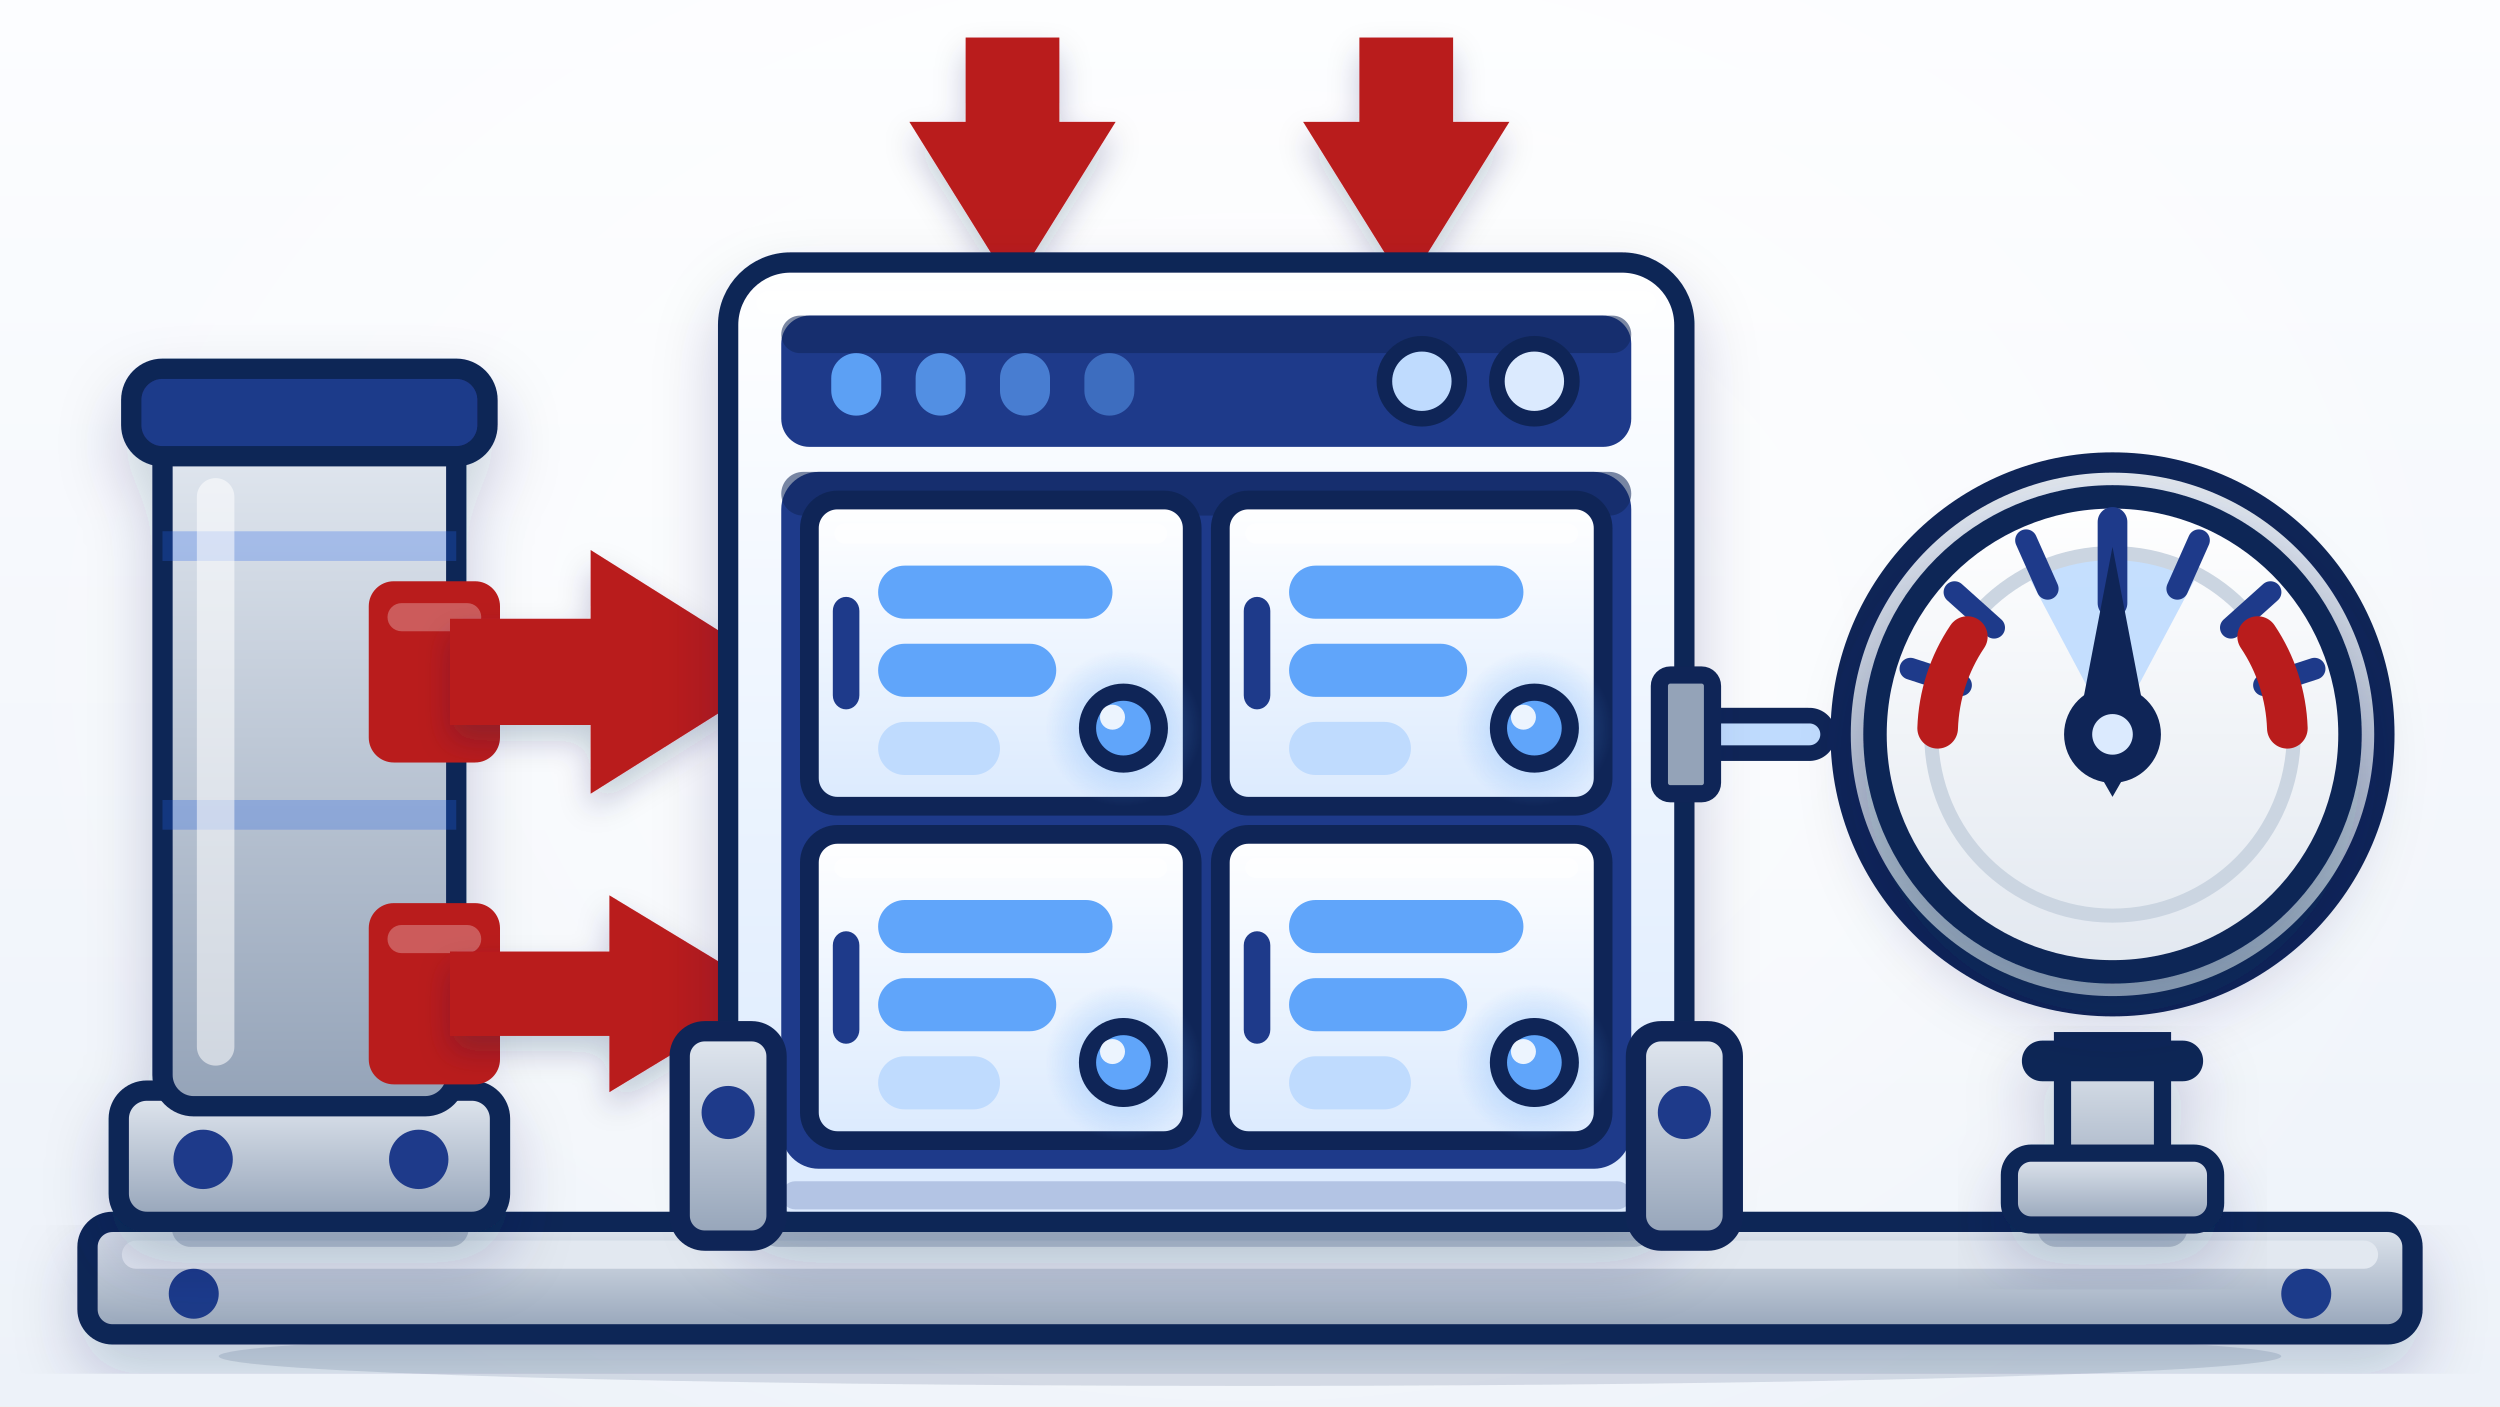
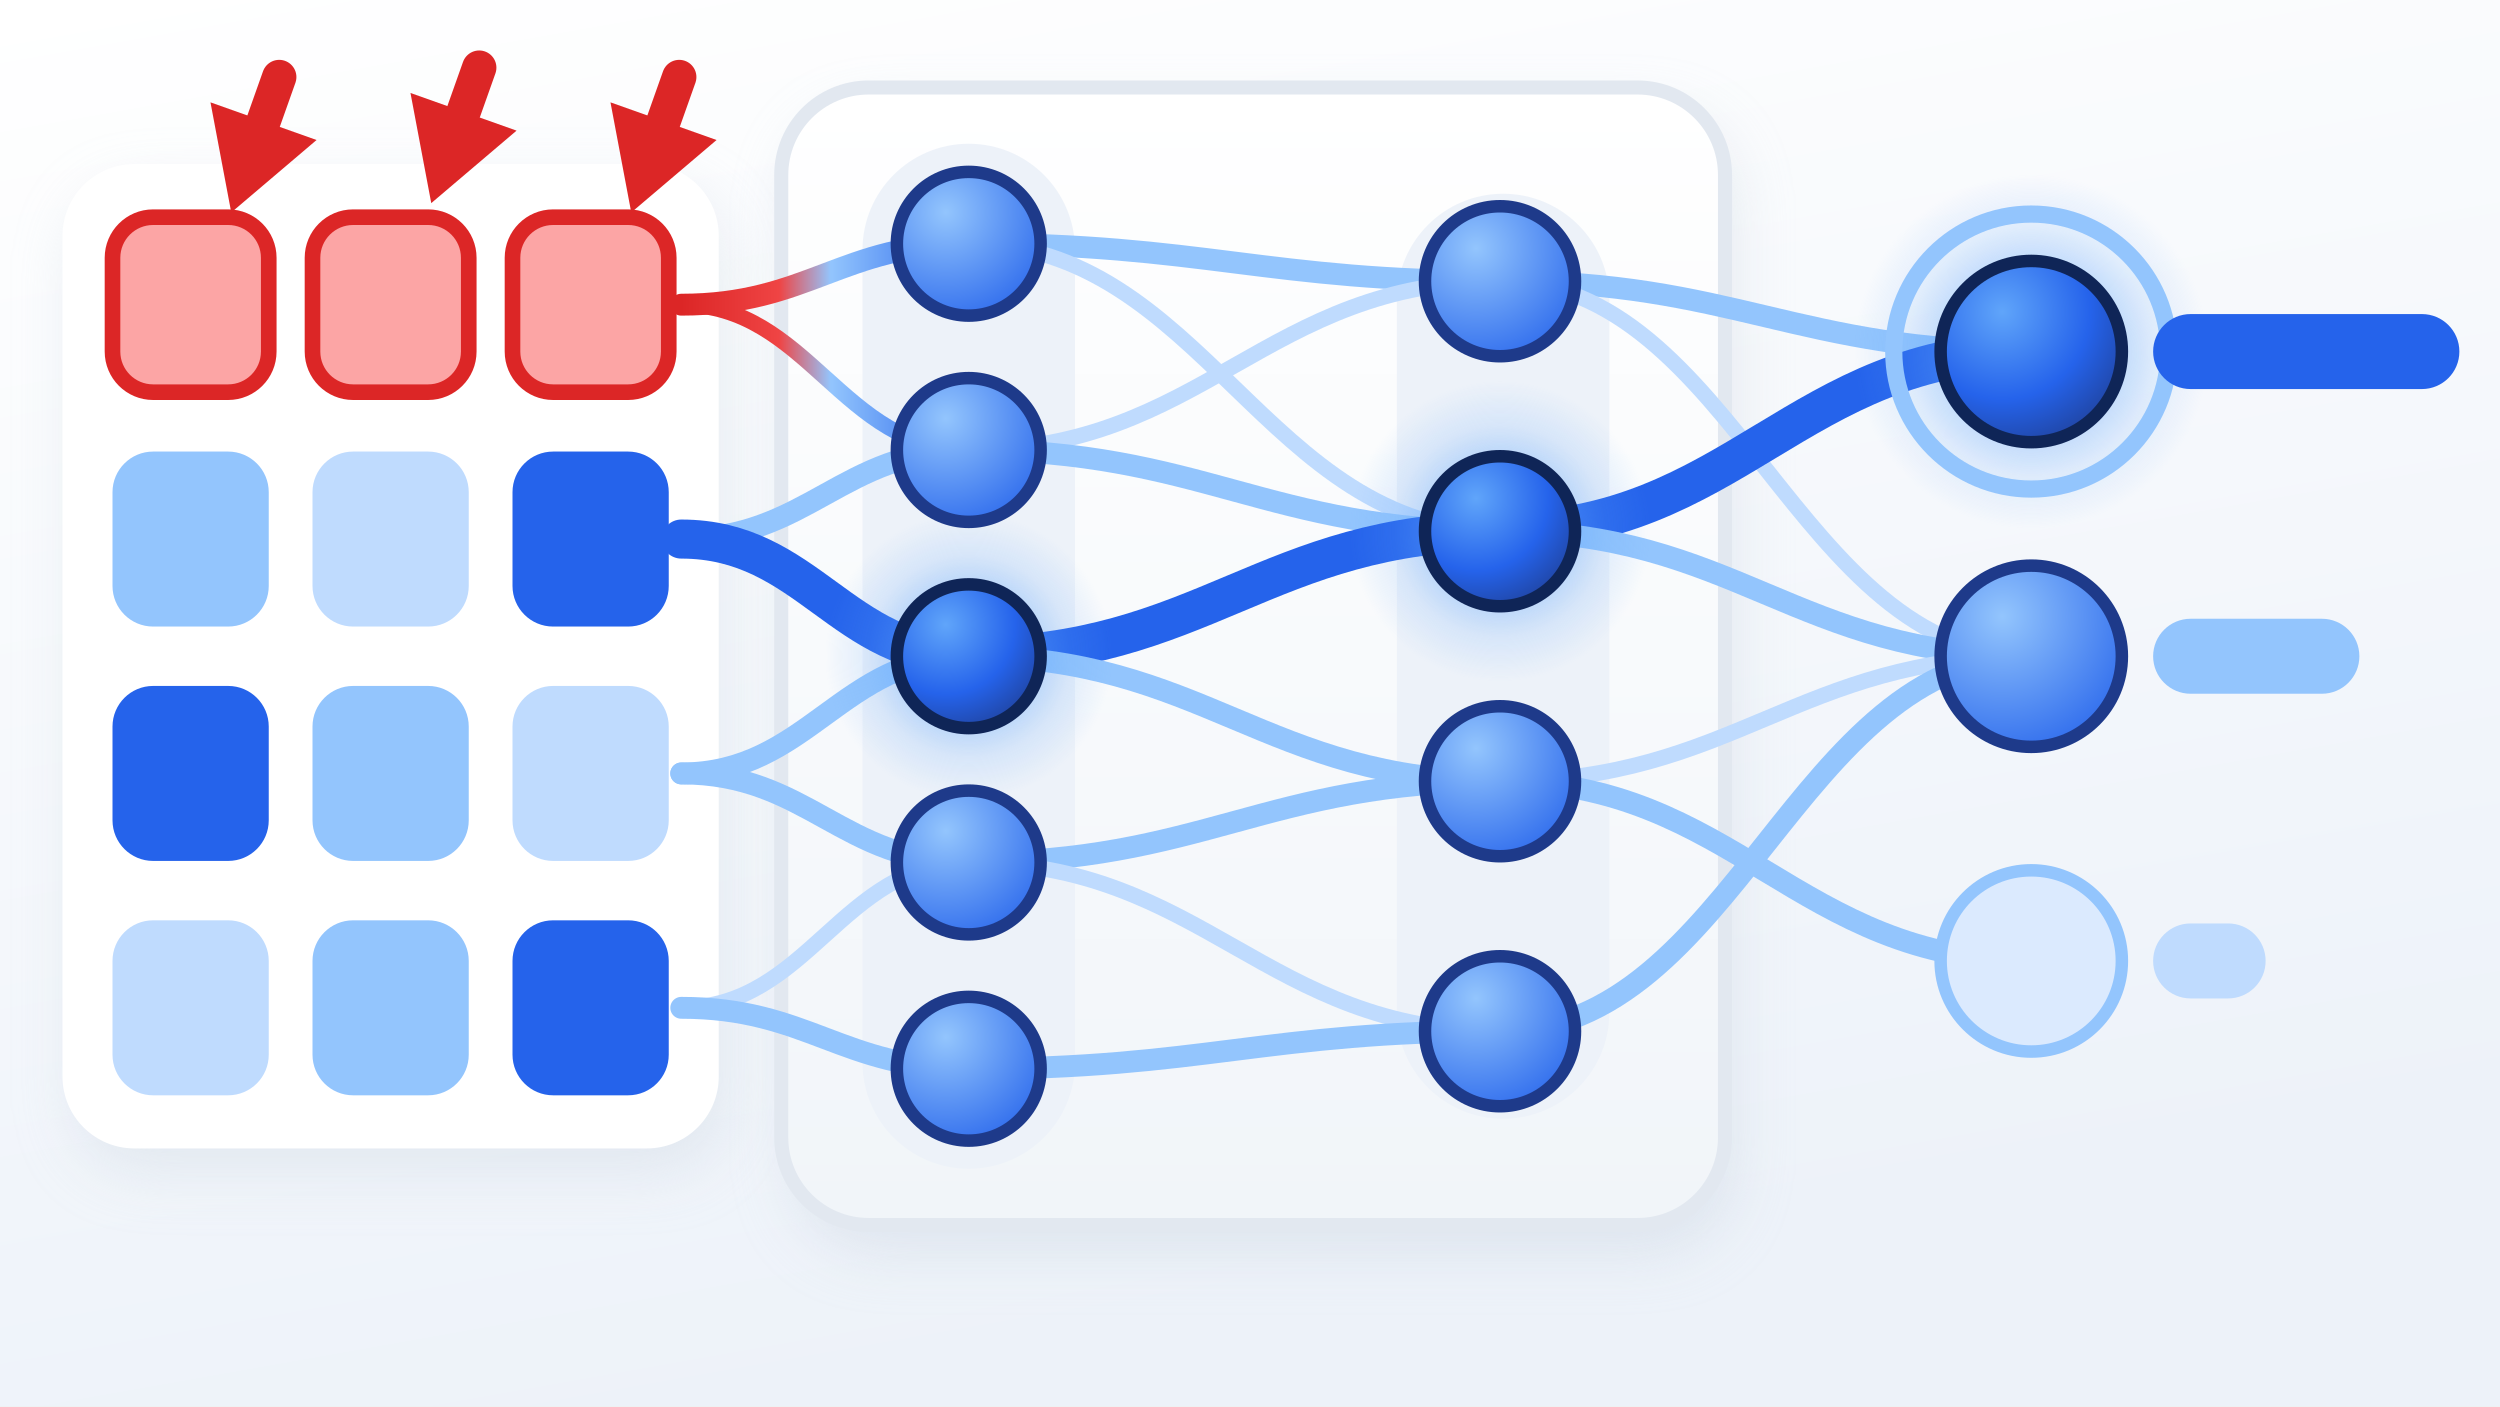
<svg xmlns="http://www.w3.org/2000/svg" viewBox="0 0 1600 900" width="1600" height="900" role="img" aria-labelledby="t d">
  <defs>
-     <linearGradient id="bg" x1="0" y1="0" x2="0" y2="1">
-       <stop offset="0" stop-color="#FCFDFF" />
+     <linearGradient id="gBg" x1="0" y1="0" x2="0.32" y2="1">
+       <stop offset="0" stop-color="#FFFFFF" />
      <stop offset="1" stop-color="#EDF2F9" />
    </linearGradient>
-     <radialGradient id="glow" cx="0.5" cy="0.5" r="0.5">
-       <stop offset="0" stop-color="#FFFFFF" stop-opacity="0.95" />
-       <stop offset="1" stop-color="#FFFFFF" stop-opacity="0" />
+     <linearGradient id="gPlate" x1="0" y1="0" x2="0" y2="1">
+       <stop offset="0" stop-color="#FFFFFF" />
+       <stop offset="1" stop-color="#F1F5F9" />
+     </linearGradient>
+     <radialGradient id="gHot" cx="0.34" cy="0.28" r="0.88">
+       <stop offset="0" stop-color="#60A5FA" />
+       <stop offset="0.55" stop-color="#2563EB" />
+       <stop offset="1" stop-color="#1E3A8A" />
    </radialGradient>
-     <radialGradient id="halo" cx="0.5" cy="0.5" r="0.5">
-       <stop offset="0" stop-color="#60A5FA" stop-opacity="0.50" />
+     <radialGradient id="gMid" cx="0.34" cy="0.28" r="0.88">
+       <stop offset="0" stop-color="#93C5FD" />
+       <stop offset="1" stop-color="#2563EB" />
+     </radialGradient>
+     <radialGradient id="gGlow" cx="0.5" cy="0.5" r="0.5">
+       <stop offset="0.40" stop-color="#60A5FA" stop-opacity="0.46" />
+       <stop offset="0.70" stop-color="#60A5FA" stop-opacity="0.16" />
      <stop offset="1" stop-color="#60A5FA" stop-opacity="0" />
    </radialGradient>
-     <linearGradient id="faceL" x1="0" y1="0" x2="0" y2="1">
-       <stop offset="0" stop-color="#FFFFFF" />
-       <stop offset="1" stop-color="#DBEAFE" />
+     <linearGradient id="gRedact" x1="0" y1="0" x2="0.6" y2="1">
+       <stop offset="0" stop-color="#1E3A8A" />
+       <stop offset="1" stop-color="#0F2557" />
    </linearGradient>
-     <linearGradient id="faceP" x1="0" y1="0" x2="0" y2="1">
-       <stop offset="0" stop-color="#FFFFFF" />
-       <stop offset="1" stop-color="#E2E8F0" />
+     <linearGradient id="gDamp" x1="0" y1="0" x2="1" y2="0">
+       <stop offset="0" stop-color="#DC2626" />
+       <stop offset="0.34" stop-color="#EF4444" />
+       <stop offset="0.52" stop-color="#93C5FD" />
+       <stop offset="1" stop-color="#2563EB" />
    </linearGradient>
-     <linearGradient id="faceM" x1="0" y1="0" x2="0" y2="1">
-       <stop offset="0" stop-color="#E2E8F0" />
-       <stop offset="1" stop-color="#94A3B8" />
-     </linearGradient>
-     <linearGradient id="dial" x1="0" y1="0" x2="0" y2="1">
-       <stop offset="0" stop-color="#FFFFFF" />
-       <stop offset="1" stop-color="#E2E8F0" />
-     </linearGradient>
-     <linearGradient id="faceC" x1="0" y1="0" x2="0" y2="1">
-       <stop offset="0" stop-color="#FFFFFF" />
-       <stop offset="1" stop-color="#FEE2E2" />
-     </linearGradient>
-     <filter id="soft" x="-25%" y="-25%" width="150%" height="160%">
-       <feDropShadow dx="0" dy="20" stdDeviation="20" flood-color="#0F2557" flood-opacity="0.20" />
-     </filter>
-     <filter id="softS" x="-30%" y="-30%" width="160%" height="170%">
-       <feDropShadow dx="0" dy="10" stdDeviation="10" flood-color="#0F2557" flood-opacity="0.22" />
+     <filter id="fSoft" x="-40%" y="-40%" width="180%" height="180%">
+       <feGaussianBlur stdDeviation="18" />
    </filter>
  </defs>
-   <rect width="1600" height="900" fill="url(#bg)" />
-   <ellipse cx="800" cy="420" rx="820" ry="600" fill="url(#glow)" />
-   <ellipse cx="800" cy="868" rx="660" ry="19" fill="#0F2557" opacity="0.13" />
-   <g filter="url(#soft)">
-     <rect x="56" y="782" width="1488" height="72" rx="16" fill="url(#faceM)" stroke="#0F2557" stroke-width="13" />
-     <rect x="78" y="794" width="1444" height="18" rx="9" fill="#E2E8F0" />
-     <circle cx="124" cy="828" r="16" fill="#1E3A8A" />
-     <circle cx="1476" cy="828" r="16" fill="#1E3A8A" />
+   <rect width="1600" height="900" fill="url(#gBg)" />
+   <g>
+     <rect x="46" y="121" width="420" height="630" rx="46" fill="#CBD5E1" opacity="0.38" filter="url(#fSoft)" />
+     <rect x="40" y="105" width="420" height="630" rx="46" fill="#FFFFFF" />
+     <rect x="72" y="289" width="100" height="112" rx="26" fill="#93C5FD" />
+     <rect x="200" y="289" width="100" height="112" rx="26" fill="#BFDBFE" />
+     <rect x="328" y="289" width="100" height="112" rx="26" fill="#2563EB" />
+     <rect x="72" y="439" width="100" height="112" rx="26" fill="#2563EB" />
+     <rect x="200" y="439" width="100" height="112" rx="26" fill="#93C5FD" />
+     <rect x="328" y="439" width="100" height="112" rx="26" fill="#BFDBFE" />
+     <rect x="72" y="589" width="100" height="112" rx="26" fill="#BFDBFE" />
+     <rect x="200" y="589" width="100" height="112" rx="26" fill="#93C5FD" />
+     <rect x="328" y="589" width="100" height="112" rx="26" fill="#2563EB" />
+     <rect x="72" y="139" width="100" height="112" rx="26" fill="#FCA5A5" stroke="#DC2626" stroke-width="10" />
+     <rect x="200" y="139" width="100" height="112" rx="26" fill="#FCA5A5" stroke="#DC2626" stroke-width="10" />
+     <rect x="328" y="139" width="100" height="112" rx="26" fill="#FCA5A5" stroke="#DC2626" stroke-width="10" />
  </g>
-   <rect x="110" y="774" width="190" height="24" rx="12" fill="#0F2557" opacity="0.20" />
-   <g filter="url(#soft)">
-     <rect x="76" y="698" width="244" height="84" rx="18" fill="url(#faceM)" stroke="#0F2557" stroke-width="13" />
-     <rect x="104" y="274" width="188" height="434" rx="20" fill="url(#faceM)" stroke="#0F2557" stroke-width="13" />
-     <rect x="84" y="236" width="228" height="56" rx="20" fill="#1E3A8A" stroke="#0F2557" stroke-width="13" />
+   <g>
+     <path d="M178.7 49.3 L168.7 77.5" stroke="#DC2626" stroke-width="22" stroke-linecap="round" fill="none" />
+     <path d="M148.0 136.0 L134.7 65.5 L202.6 89.6 Z" fill="#DC2626" />
  </g>
-   <rect x="104" y="340" width="188" height="19" fill="#2563EB" opacity="0.28" />
-   <rect x="104" y="512" width="188" height="19" fill="#2563EB" opacity="0.28" />
-   <rect x="126" y="306" width="24" height="376" rx="12" fill="#FFFFFF" opacity="0.55" />
-   <rect x="236" y="372" width="84" height="116" rx="16" fill="#B91C1C" />
-   <rect x="248" y="386" width="60" height="18" rx="9" fill="#FFFFFF" opacity="0.28" />
-   <rect x="236" y="578" width="84" height="116" rx="16" fill="#B91C1C" />
-   <rect x="248" y="592" width="60" height="18" rx="9" fill="#FFFFFF" opacity="0.28" />
-   <circle cx="130" cy="742" r="19" fill="#1E3A8A" />
-   <circle cx="268" cy="742" r="19" fill="#1E3A8A" />
-   <g filter="url(#softS)">
-     <polygon points="288,396 378,396 378,352 502,430 378,508 378,464 288,464" fill="#B91C1C" />
-     <polygon points="288,609 390,609 390,573 494,636 390,699 390,663 288,663" fill="#B91C1C" />
-     <polygon points="618,24 678,24 678,78 714,78 648,184 582,78 618,78" fill="#B91C1C" />
-     <polygon points="870,24 930,24 930,78 966,78 900,184 834,78 870,78" fill="#B91C1C" />
+   <g>
+     <path d="M306.7 43.3 L296.7 71.5" stroke="#DC2626" stroke-width="22" stroke-linecap="round" fill="none" />
+     <path d="M276.0 130.0 L262.7 59.5 L330.6 83.6 Z" fill="#DC2626" />
  </g>
-   <path d="M 1078 470 H 1158" fill="none" stroke="#0F2557" stroke-width="34" stroke-linecap="round" stroke-linejoin="round" />
-   <path d="M 1078 470 H 1158" fill="none" stroke="#60A5FA" stroke-width="12" stroke-linecap="round" stroke-linejoin="round" />
-   <path d="M 1078 470 H 1158" fill="none" stroke="#BFDBFE" stroke-width="14" stroke-linecap="round" stroke-linejoin="round" />
-   <rect x="486" y="774" width="572" height="24" rx="12" fill="#0F2557" opacity="0.20" />
-   <g filter="url(#soft)">
-     <rect x="466" y="168" width="612" height="614" rx="40" fill="url(#faceL)" stroke="#0F2557" stroke-width="13" />
-     <rect x="484" y="186" width="576" height="15" rx="8" fill="#FFFFFF" opacity="0.62" />
+   <g>
+     <path d="M434.7 49.3 L424.7 77.5" stroke="#DC2626" stroke-width="22" stroke-linecap="round" fill="none" />
+     <path d="M404.0 136.0 L390.7 65.5 L458.6 89.6 Z" fill="#DC2626" />
  </g>
-   <rect x="500" y="756" width="544" height="18" rx="9" fill="#1E3A8A" opacity="0.22" />
-   <rect x="500" y="202" width="544" height="84" rx="18" fill="#1E3A8A" />
-   <rect x="500" y="202" width="544" height="24" rx="12" fill="#0F2557" opacity="0.55" />
-   <rect x="532" y="226" width="32" height="40" rx="16" fill="#60A5FA" opacity="0.95" />
-   <rect x="586" y="226" width="32" height="40" rx="16" fill="#60A5FA" opacity="0.79" />
-   <rect x="640" y="226" width="32" height="40" rx="16" fill="#60A5FA" opacity="0.63" />
-   <rect x="694" y="226" width="32" height="40" rx="16" fill="#60A5FA" opacity="0.47" />
-   <circle cx="910" cy="244" r="24" fill="#BFDBFE" stroke="#0F2557" stroke-width="10" />
-   <circle cx="982" cy="244" r="24" fill="#DBEAFE" stroke="#0F2557" stroke-width="10" />
-   <rect x="500" y="302" width="544" height="446" rx="24" fill="#1E3A8A" />
-   <rect x="500" y="302" width="544" height="28" rx="14" fill="#0F2557" opacity="0.55" />
-   <rect x="518" y="320" width="245" height="196" rx="18" fill="url(#faceL)" stroke="#0F2557" stroke-width="12" />
-   <rect x="534" y="335" width="213" height="13" rx="7" fill="#FFFFFF" opacity="0.6" />
-   <rect x="533" y="382" width="17" height="72" rx="9" fill="#1E3A8A" />
-   <rect x="562" y="362" width="150" height="34" rx="17" fill="#60A5FA" opacity="1" />
-   <rect x="562" y="412" width="114" height="34" rx="17" fill="#60A5FA" opacity="1" />
-   <rect x="562" y="462" width="78" height="34" rx="17" fill="#BFDBFE" opacity="1" />
-   <circle cx="719" cy="466" r="50" fill="url(#halo)" />
-   <circle cx="719" cy="466" r="23" fill="#60A5FA" stroke="#0F2557" stroke-width="11" />
-   <circle cx="712" cy="459" r="8" fill="#FFFFFF" opacity="0.88" />
-   <rect x="781" y="320" width="245" height="196" rx="18" fill="url(#faceL)" stroke="#0F2557" stroke-width="12" />
-   <rect x="797" y="335" width="213" height="13" rx="7" fill="#FFFFFF" opacity="0.6" />
-   <rect x="796" y="382" width="17" height="72" rx="9" fill="#1E3A8A" />
-   <rect x="825" y="362" width="150" height="34" rx="17" fill="#60A5FA" opacity="1" />
-   <rect x="825" y="412" width="114" height="34" rx="17" fill="#60A5FA" opacity="1" />
-   <rect x="825" y="462" width="78" height="34" rx="17" fill="#BFDBFE" opacity="1" />
-   <circle cx="982" cy="466" r="50" fill="url(#halo)" />
-   <circle cx="982" cy="466" r="23" fill="#60A5FA" stroke="#0F2557" stroke-width="11" />
-   <circle cx="975" cy="459" r="8" fill="#FFFFFF" opacity="0.88" />
-   <rect x="518" y="534" width="245" height="196" rx="18" fill="url(#faceL)" stroke="#0F2557" stroke-width="12" />
-   <rect x="534" y="549" width="213" height="13" rx="7" fill="#FFFFFF" opacity="0.6" />
-   <rect x="533" y="596" width="17" height="72" rx="9" fill="#1E3A8A" />
-   <rect x="562" y="576" width="150" height="34" rx="17" fill="#60A5FA" opacity="1" />
-   <rect x="562" y="626" width="114" height="34" rx="17" fill="#60A5FA" opacity="1" />
-   <rect x="562" y="676" width="78" height="34" rx="17" fill="#BFDBFE" opacity="1" />
-   <circle cx="719" cy="680" r="50" fill="url(#halo)" />
-   <circle cx="719" cy="680" r="23" fill="#60A5FA" stroke="#0F2557" stroke-width="11" />
-   <circle cx="712" cy="673" r="8" fill="#FFFFFF" opacity="0.88" />
-   <rect x="781" y="534" width="245" height="196" rx="18" fill="url(#faceL)" stroke="#0F2557" stroke-width="12" />
-   <rect x="797" y="549" width="213" height="13" rx="7" fill="#FFFFFF" opacity="0.6" />
-   <rect x="796" y="596" width="17" height="72" rx="9" fill="#1E3A8A" />
-   <rect x="825" y="576" width="150" height="34" rx="17" fill="#60A5FA" opacity="1" />
-   <rect x="825" y="626" width="114" height="34" rx="17" fill="#60A5FA" opacity="1" />
-   <rect x="825" y="676" width="78" height="34" rx="17" fill="#BFDBFE" opacity="1" />
-   <circle cx="982" cy="680" r="50" fill="url(#halo)" />
-   <circle cx="982" cy="680" r="23" fill="#60A5FA" stroke="#0F2557" stroke-width="11" />
-   <circle cx="975" cy="673" r="8" fill="#FFFFFF" opacity="0.88" />
-   <rect x="1062" y="432" width="34" height="76" rx="7" fill="#94A3B8" stroke="#0F2557" stroke-width="11" />
-   <rect x="435" y="660" width="62" height="134" rx="16" fill="url(#faceM)" stroke="#0F2557" stroke-width="13" />
-   <circle cx="466" cy="712" r="17" fill="#1E3A8A" />
-   <rect x="1047" y="660" width="62" height="134" rx="16" fill="url(#faceM)" stroke="#0F2557" stroke-width="13" />
-   <circle cx="1078" cy="712" r="17" fill="#1E3A8A" />
-   <rect x="1304" y="774" width="96" height="24" rx="12" fill="#0F2557" opacity="0.20" />
-   <g filter="url(#soft)">
-     <rect x="1320" y="666" width="64" height="116" fill="url(#faceM)" stroke="#0F2557" stroke-width="11" />
-     <rect x="1286" y="738" width="132" height="46" rx="14" fill="url(#faceM)" stroke="#0F2557" stroke-width="11" />
-     <rect x="1294" y="666" width="116" height="26" rx="13" fill="#0F2557" />
+   <g>
+     <rect x="506" y="74" width="604" height="728" rx="56" fill="#CBD5E1" opacity="0.45" filter="url(#fSoft)" />
+     <rect x="500" y="56" width="604" height="728" rx="56" fill="url(#gPlate)" stroke="#E2E8F0" stroke-width="9" />
+     <rect x="552" y="92" width="136" height="656" rx="68" fill="#EDF2F9" />
+     <rect x="894" y="124" width="136" height="592" rx="68" fill="#EDF2F9" />
  </g>
-   <circle cx="1352" cy="470" r="174" fill="url(#faceM)" stroke="#0F2557" stroke-width="13" />
-   <g filter="url(#soft)">
-     <circle cx="1352" cy="470" r="152" fill="url(#dial)" stroke="#0F2557" stroke-width="15" />
+   <g />
+   <g>
+     <path d="M436 195 C516.96 195, 539.04 156, 620 156" fill="none" stroke="url(#gDamp)" stroke-width="14" stroke-linecap="round" />
+     <path d="M436 195 C516.96 195, 539.04 288, 620 288" fill="none" stroke="url(#gDamp)" stroke-width="10" stroke-linecap="round" />
+     <path d="M436 345 C516.96 345, 539.04 288, 620 288" fill="none" stroke="#93C5FD" stroke-width="14" stroke-linecap="round" />
+     <path d="M436 345 C516.96 345, 539.04 420, 620 420" fill="none" stroke="#2563EB" stroke-width="25" stroke-linecap="round" />
+     <path d="M436 495 C516.96 495, 539.04 420, 620 420" fill="none" stroke="#93C5FD" stroke-width="14" stroke-linecap="round" />
+     <path d="M436 495 C516.96 495, 539.04 552, 620 552" fill="none" stroke="#93C5FD" stroke-width="14" stroke-linecap="round" />
+     <path d="M436 645 C516.96 645, 539.04 552, 620 552" fill="none" stroke="#BFDBFE" stroke-width="10" stroke-linecap="round" />
+     <path d="M436 645 C516.96 645, 539.04 684, 620 684" fill="none" stroke="#93C5FD" stroke-width="14" stroke-linecap="round" />
+     <path d="M620 156 C769.6 156, 810.4 180, 960 180" fill="none" stroke="#93C5FD" stroke-width="14" stroke-linecap="round" />
+     <path d="M620 156 C769.6 156, 810.4 340, 960 340" fill="none" stroke="#BFDBFE" stroke-width="10" stroke-linecap="round" />
+     <path d="M620 288 C769.6 288, 810.4 180, 960 180" fill="none" stroke="#BFDBFE" stroke-width="10" stroke-linecap="round" />
+     <path d="M620 288 C769.6 288, 810.4 340, 960 340" fill="none" stroke="#93C5FD" stroke-width="14" stroke-linecap="round" />
+     <path d="M620 420 C769.6 420, 810.4 340, 960 340" fill="none" stroke="#2563EB" stroke-width="25" stroke-linecap="round" />
+     <path d="M620 420 C769.6 420, 810.4 500, 960 500" fill="none" stroke="#93C5FD" stroke-width="14" stroke-linecap="round" />
+     <path d="M620 552 C769.6 552, 810.4 500, 960 500" fill="none" stroke="#93C5FD" stroke-width="14" stroke-linecap="round" />
+     <path d="M620 552 C769.6 552, 810.4 660, 960 660" fill="none" stroke="#BFDBFE" stroke-width="10" stroke-linecap="round" />
+     <path d="M620 684 C769.6 684, 810.4 660, 960 660" fill="none" stroke="#93C5FD" stroke-width="14" stroke-linecap="round" />
+     <path d="M960 180 C1109.6 180, 1150.4 225, 1300 225" fill="none" stroke="#93C5FD" stroke-width="14" stroke-linecap="round" />
+     <path d="M960 180 C1109.6 180, 1150.4 420, 1300 420" fill="none" stroke="#BFDBFE" stroke-width="10" stroke-linecap="round" />
+     <path d="M960 340 C1109.6 340, 1150.4 225, 1300 225" fill="none" stroke="#2563EB" stroke-width="25" stroke-linecap="round" />
+     <path d="M960 340 C1109.6 340, 1150.4 420, 1300 420" fill="none" stroke="#93C5FD" stroke-width="14" stroke-linecap="round" />
+     <path d="M960 500 C1109.6 500, 1150.4 420, 1300 420" fill="none" stroke="#BFDBFE" stroke-width="10" stroke-linecap="round" />
+     <path d="M960 500 C1109.6 500, 1150.4 615, 1300 615" fill="none" stroke="#93C5FD" stroke-width="14" stroke-linecap="round" />
+     <path d="M960 660 C1109.6 660, 1150.4 420, 1300 420" fill="none" stroke="#93C5FD" stroke-width="14" stroke-linecap="round" />
  </g>
-   <path d="M 1352 470 L 1295.7 364 A 120 120 0 0 1 1408.3 364 Z" fill="#BFDBFE" opacity="0.9" />
-   <circle cx="1352" cy="470" r="116" fill="none" stroke="#CBD5E1" stroke-width="9" />
-   <line x1="1222.7" y1="428" x2="1255" y2="438.5" stroke="#1E3A8A" stroke-width="14" stroke-linecap="round" />
-   <line x1="1250.9" y1="379" x2="1276.2" y2="401.7" stroke="#1E3A8A" stroke-width="14" stroke-linecap="round" />
-   <line x1="1296.7" y1="345.8" x2="1310.5" y2="376.8" stroke="#1E3A8A" stroke-width="14" stroke-linecap="round" />
-   <line x1="1352" y1="334" x2="1352" y2="386" stroke="#1E3A8A" stroke-width="19" stroke-linecap="round" />
-   <line x1="1407.3" y1="345.8" x2="1393.5" y2="376.8" stroke="#1E3A8A" stroke-width="14" stroke-linecap="round" />
-   <line x1="1453.1" y1="379" x2="1427.8" y2="401.7" stroke="#1E3A8A" stroke-width="14" stroke-linecap="round" />
-   <line x1="1481.3" y1="428" x2="1449" y2="438.5" stroke="#1E3A8A" stroke-width="14" stroke-linecap="round" />
-   <polygon points="1352,350 1375,470 1352,510 1329,470" fill="#0F2557" />
-   <circle cx="1352" cy="470" r="31" fill="#0F2557" />
-   <circle cx="1352" cy="470" r="13" fill="#DBEAFE" />
-   <path d="M 1240.1 466.1 A 112 112 0 0 1 1259.1 407.4" fill="none" stroke="#B91C1C" stroke-width="26" stroke-linecap="round" />
-   <path d="M 1444.9 407.4 A 112 112 0 0 1 1463.9 466.1" fill="none" stroke="#B91C1C" stroke-width="26" stroke-linecap="round" />
+   <g />
+   <g>
+     <circle cx="620" cy="420" r="92.0" fill="url(#gGlow)" />
+     <circle cx="960" cy="340" r="96.0" fill="url(#gGlow)" />
+     <circle cx="1300" cy="225" r="113.1" fill="url(#gGlow)" />
+   </g>
+   <g>
+     <circle cx="620" cy="156" r="46" fill="url(#gMid)" stroke="#1E3A8A" stroke-width="8" />
+     <circle cx="620" cy="288" r="46" fill="url(#gMid)" stroke="#1E3A8A" stroke-width="8" />
+     <circle cx="620" cy="420" r="46" fill="url(#gHot)" stroke="#0F2557" stroke-width="8" />
+     <circle cx="620" cy="552" r="46" fill="url(#gMid)" stroke="#1E3A8A" stroke-width="8" />
+     <circle cx="620" cy="684" r="46" fill="url(#gMid)" stroke="#1E3A8A" stroke-width="8" />
+   </g>
+   <g>
+     <circle cx="960" cy="180" r="48" fill="url(#gMid)" stroke="#1E3A8A" stroke-width="8" />
+     <circle cx="960" cy="340" r="48" fill="url(#gHot)" stroke="#0F2557" stroke-width="8" />
+     <circle cx="960" cy="500" r="48" fill="url(#gMid)" stroke="#1E3A8A" stroke-width="8" />
+     <circle cx="960" cy="660" r="48" fill="url(#gMid)" stroke="#1E3A8A" stroke-width="8" />
+   </g>
+   <circle cx="1300" cy="225" r="88" fill="none" stroke="#93C5FD" stroke-width="11" />
+   <g>
+     <circle cx="1300" cy="225" r="58" fill="url(#gHot)" stroke="#0F2557" stroke-width="8" />
+     <circle cx="1300" cy="420" r="58" fill="url(#gMid)" stroke="#1E3A8A" stroke-width="8" />
+     <circle cx="1300" cy="615" r="58" fill="#DBEAFE" stroke="#93C5FD" stroke-width="8" />
+   </g>
+   <rect x="1378" y="201" width="196" height="48" rx="24" fill="#2563EB" />
+   <rect x="1378" y="396" width="132" height="48" rx="24" fill="#93C5FD" />
+   <rect x="1378" y="591" width="72" height="48" rx="24" fill="#BFDBFE" />
</svg>
